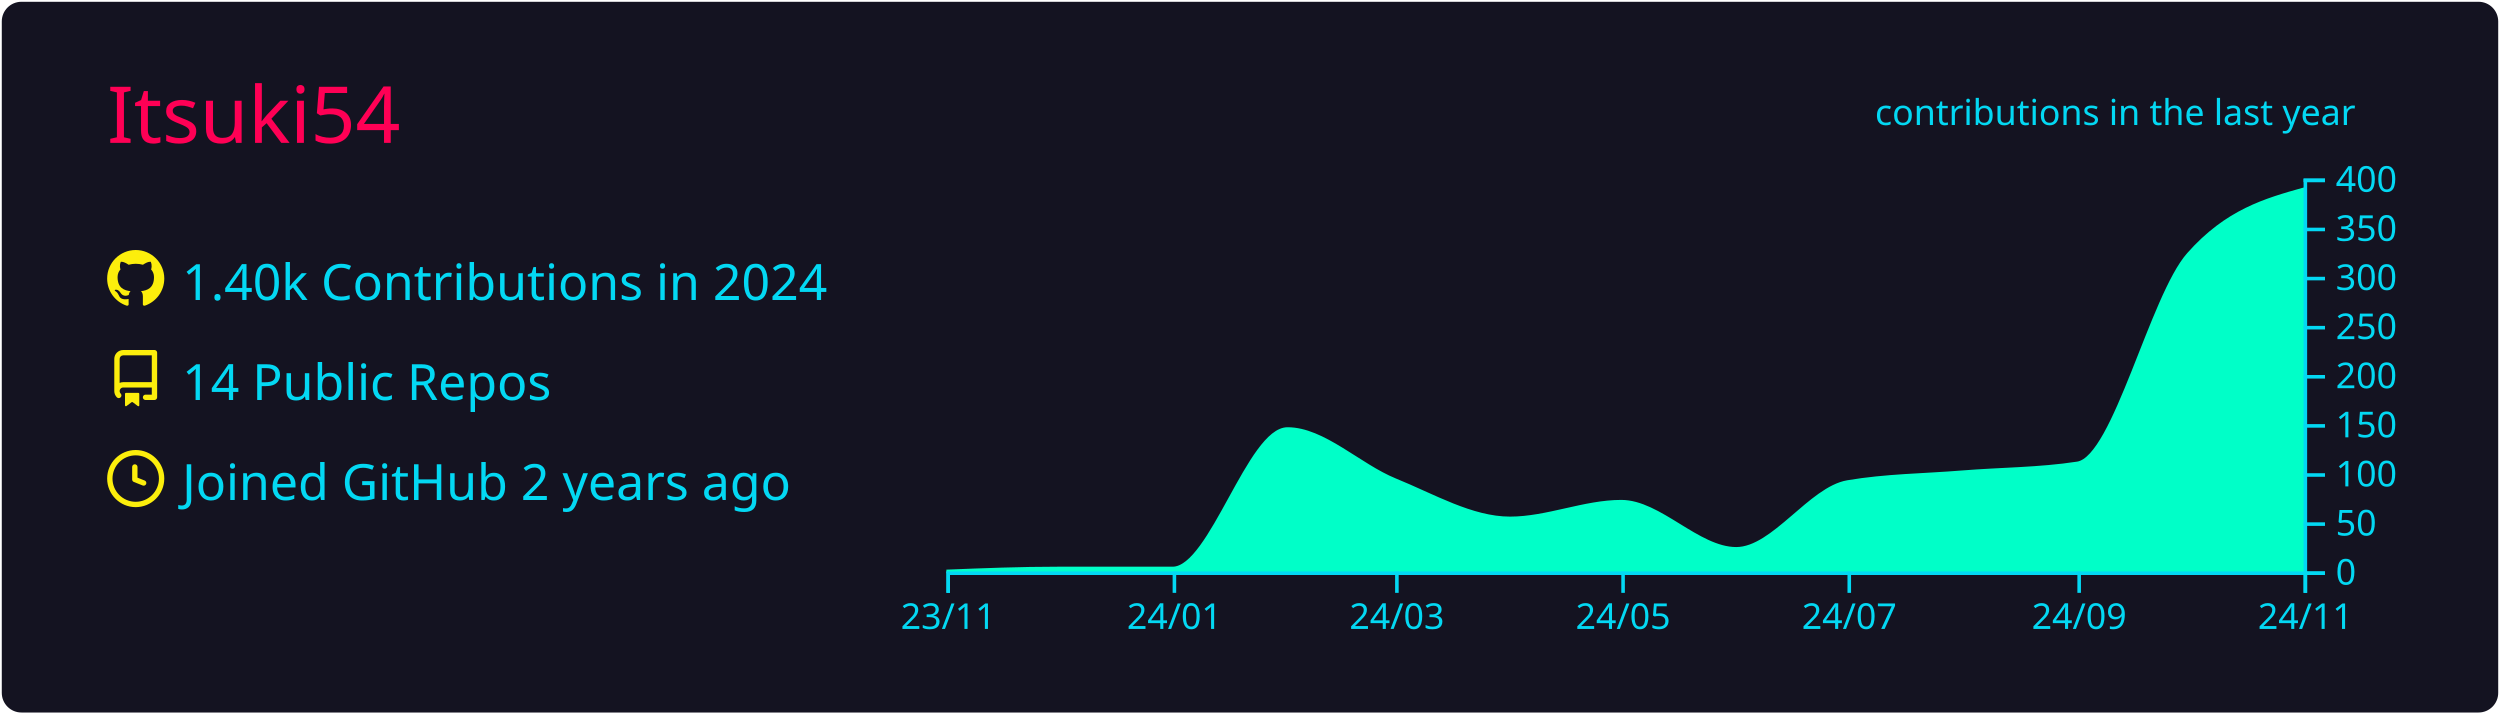
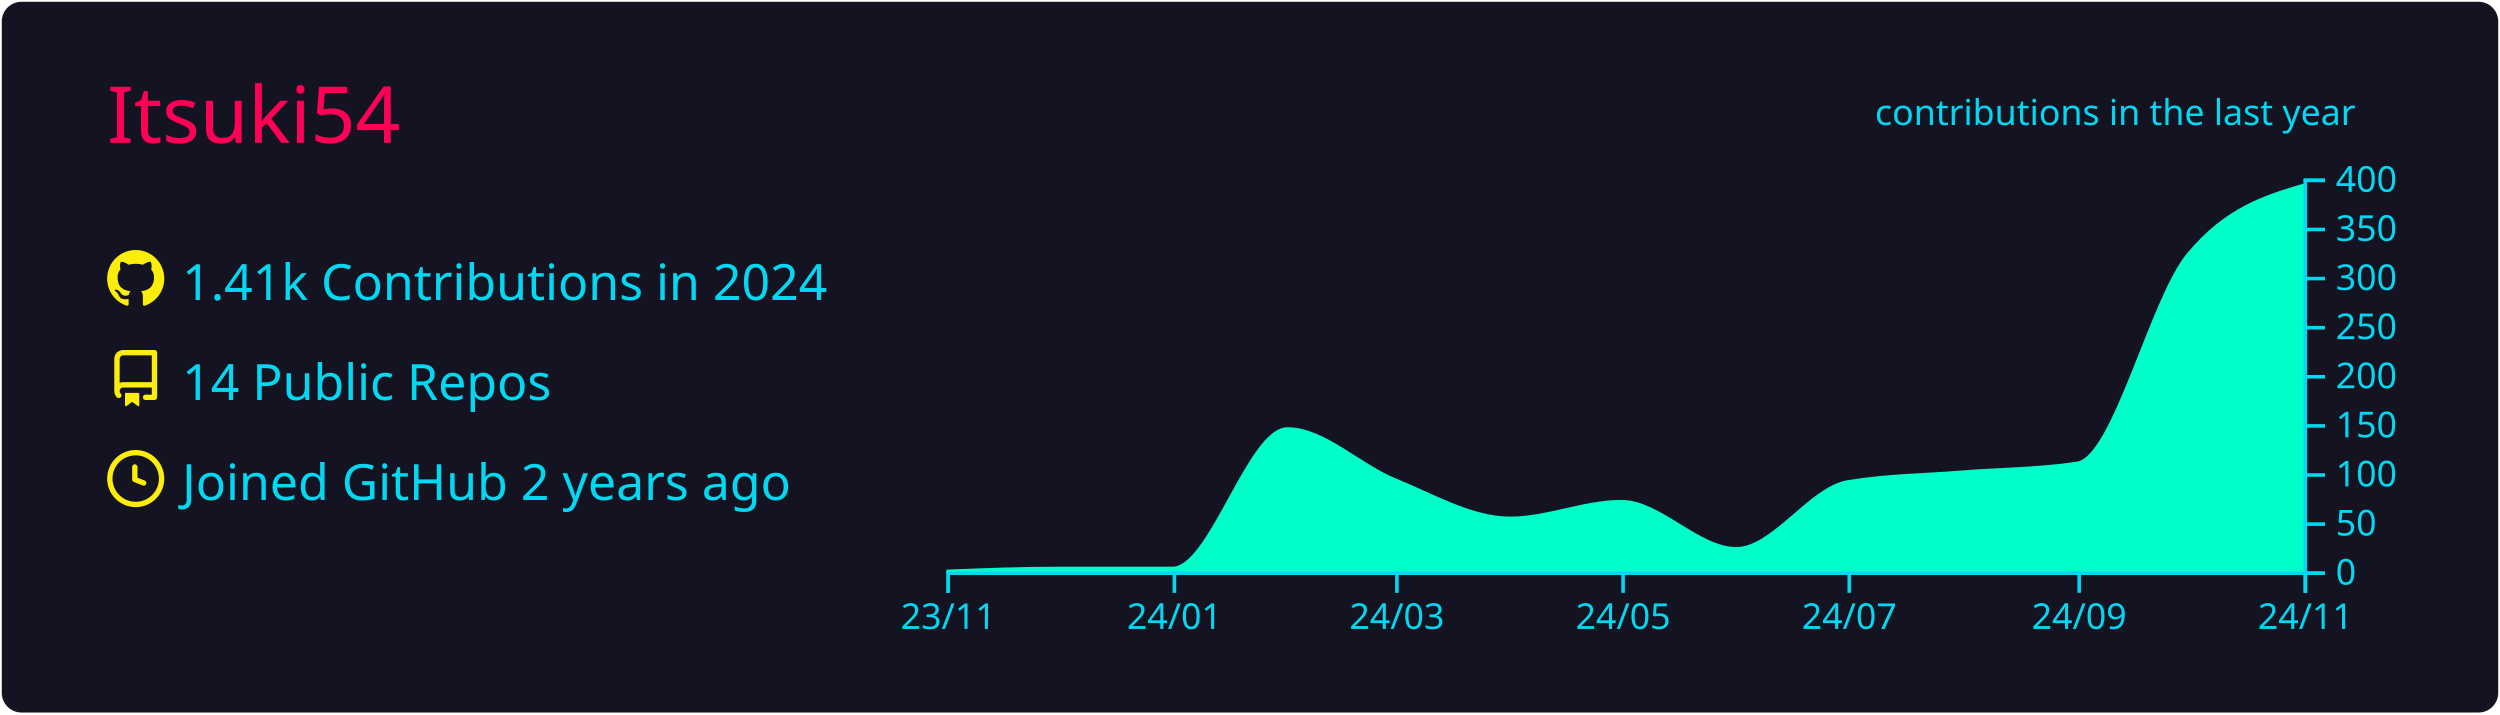
<svg xmlns="http://www.w3.org/2000/svg" width="700" height="200" viewBox="0 0 700 200">
  <style>* {
          font-family: 'Segoe UI', Ubuntu, "Helvetica Neue", Sans-Serif
        }</style>
  <rect x="1" y="1" rx="5" ry="5" height="99%" width="99.714%" stroke="#141321" stroke-width="1" fill="#141321" stroke-opacity="1" />
  <text x="30" y="40" style="font-size: 22px; fill: #ff0055;">Itsuki54</text>
  <g transform="translate(0,40)">
    <g transform="translate(30,30)">
      <g transform="translate(0,0)" width="14" height="14" fill="#fcee0c">
        <path fill-rule="evenodd" d="M8 0C3.58 0 0 3.58 0 8c0 3.54 2.29 6.53 5.47 7.59.4.07.55-.17.55-.38 0-.19-.01-.82-.01-1.49-2.01.37-2.53-.49-2.69-.94-.09-.23-.48-.94-.82-1.13-.28-.15-.68-.52-.01-.53.63-.01 1.08.58 1.23.82.72 1.21 1.87.87 2.33.66.07-.52.28-.87.51-1.07-1.78-.2-3.64-.89-3.64-3.95 0-.87.31-1.59.82-2.15-.08-.2-.36-1.02.08-2.12 0 0 .67-.21 2.2.82.64-.18 1.32-.27 2-.27.68 0 1.36.09 2 .27 1.53-1.04 2.2-.82 2.2-.82.44 1.1.16 1.92.08 2.12.51.56.82 1.27.82 2.15 0 3.07-1.87 3.75-3.65 3.95.29.25.54.73.54 1.48 0 1.07-.01 1.93-.01 2.2 0 .21.15.46.55.38A8.013 8.013 0 0016 8c0-4.42-3.58-8-8-8z" />
      </g>
      <g transform="translate(0,28)" width="14" height="14" fill="#fcee0c">
        <path fill-rule="evenodd" d="M2 2.5A2.5 2.5 0 014.5 0h8.75a.75.75 0 01.75.75v12.5a.75.75 0 01-.75.75h-2.5a.75.75 0 110-1.5h1.75v-2h-8a1 1 0 00-.714 1.7.75.75 0 01-1.072 1.05A2.495 2.495 0 012 11.5v-9zm10.5-1V9h-8c-.356 0-.694.074-1 .208V2.5a1 1 0 011-1h8zM5 12.25v3.25a.25.25 0 00.4.2l1.45-1.087a.25.25 0 01.3 0L8.6 15.7a.25.25 0 00.4-.2v-3.25a.25.25 0 00-.25-.25h-3.5a.25.25 0 00-.25.25z" />
      </g>
      <g transform="translate(0,56)" width="14" height="14" fill="#fcee0c">
        <path fill-rule="evenodd" d="M1.5 8a6.5 6.5 0 1113 0 6.5 6.5 0 01-13 0zM8 0a8 8 0 100 16A8 8 0 008 0zm.5 4.75a.75.75 0 00-1.5 0v3.5a.75.75 0 00.471.696l2.5 1a.75.75 0 00.557-1.392L8.5 7.742V4.75z" />
      </g>
-       <text x="21" y="14" style="fill: #03d8f3; font-size: 14px;">1.40k Contributions in 2024</text>
+       <text x="21" y="14" style="fill: #03d8f3; font-size: 14px;">1.41k Contributions in 2024</text>
      <text x="21" y="42" style="fill: #03d8f3; font-size: 14px;">14 Public Repos</text>
      <text x="21" y="70" style="fill: #03d8f3; font-size: 14px;">Joined GitHub 2 years ago</text>
    </g>
    <g color="#00ffc8" transform="translate(295,10)">
-       <path transform="translate(-30,0)" stroke="#00ffc8" fill="#00ffc8" opacity="1" d="M0,110C10.383,109.588,20.765,109.175,31.148,109.175C41.876,109.175,52.605,109.175,63.333,109.175C74.062,109.175,84.791,70.125,95.519,70.125C105.556,70.125,115.592,80.346,125.628,84.425C136.357,88.786,147.086,95.15,157.814,95.15C168.197,95.15,178.579,90.475,188.962,90.475C199.69,90.475,210.419,103.675,221.148,103.675C231.53,103.675,241.913,86.749,252.295,84.975C263.024,83.142,273.752,83.096,284.481,82.225C295.209,81.354,305.938,81.4,316.667,79.75C327.049,78.153,337.432,32.885,347.814,21.175C358.543,9.075,369.271,6.05,380,3.025L380,110C369.271,110,358.543,110,347.814,110C337.432,110,327.049,110,316.667,110C305.938,110,295.209,110,284.481,110C273.752,110,263.024,110,252.295,110C241.913,110,231.53,110,221.148,110C210.419,110,199.69,110,188.962,110C178.579,110,168.197,110,157.814,110C147.086,110,136.357,110,125.628,110C115.592,110,105.556,110,95.519,110C84.791,110,74.062,110,63.333,110C52.605,110,41.876,110,31.148,110C20.765,110,10.383,110,0,110Z" />
+       <path transform="translate(-30,0)" stroke="#00ffc8" fill="#00ffc8" opacity="1" d="M0,110C10.383,109.588,20.765,109.175,31.148,109.175C41.876,109.175,52.605,109.175,63.333,109.175C74.062,109.175,84.791,70.125,95.519,70.125C105.556,70.125,115.592,80.346,125.628,84.425C136.357,88.786,147.086,95.15,157.814,95.15C168.197,95.15,178.579,90.475,188.962,90.475C199.69,90.475,210.419,103.675,221.148,103.675C231.53,103.675,241.913,86.749,252.295,84.975C263.024,83.142,273.752,83.096,284.481,82.225C295.209,81.354,305.938,81.4,316.667,79.75C327.049,78.153,337.432,33.594,347.814,21.175C358.543,8.342,369.271,5.133,380,1.925L380,110C369.271,110,358.543,110,347.814,110C337.432,110,327.049,110,316.667,110C305.938,110,295.209,110,284.481,110C273.752,110,263.024,110,252.295,110C241.913,110,231.53,110,221.148,110C210.419,110,199.69,110,188.962,110C178.579,110,168.197,110,157.814,110C147.086,110,136.357,110,125.628,110C115.592,110,105.556,110,95.519,110C84.791,110,74.062,110,63.333,110C52.605,110,41.876,110,31.148,110C20.765,110,10.383,110,0,110Z" />
      <g color="#03d8f3" transform="translate(-30,110)" fill="none" font-size="10" font-family="sans-serif" text-anchor="middle">
        <path class="domain" stroke="currentColor" d="M0.5,6V0.5H380.5V6" />
        <g class="tick" opacity="1" transform="translate(0.5,0)">
          <line stroke="currentColor" y2="6" />
          <text fill="currentColor" y="9" dy="0.71em">23/11</text>
        </g>
        <g class="tick" opacity="1" transform="translate(63.83333,0)">
          <line stroke="currentColor" y2="6" />
          <text fill="currentColor" y="9" dy="0.71em">24/01</text>
        </g>
        <g class="tick" opacity="1" transform="translate(126.1284,0)">
          <line stroke="currentColor" y2="6" />
          <text fill="currentColor" y="9" dy="0.71em">24/03</text>
        </g>
        <g class="tick" opacity="1" transform="translate(189.4617,0)">
          <line stroke="currentColor" y2="6" />
          <text fill="currentColor" y="9" dy="0.71em">24/05</text>
        </g>
        <g class="tick" opacity="1" transform="translate(252.7951,0)">
          <line stroke="currentColor" y2="6" />
          <text fill="currentColor" y="9" dy="0.71em">24/07</text>
        </g>
        <g class="tick" opacity="1" transform="translate(317.1667,0)">
          <line stroke="currentColor" y2="6" />
          <text fill="currentColor" y="9" dy="0.71em">24/09</text>
        </g>
        <g class="tick" opacity="1" transform="translate(380.5,0)">
          <line stroke="currentColor" y2="6" />
          <text fill="currentColor" y="9" dy="0.71em">24/11</text>
        </g>
      </g>
      <g color="#03d8f3" transform="translate(350,0)" fill="none" font-size="10" font-family="sans-serif" text-anchor="start">
        <path class="domain" stroke="currentColor" d="M6,110.5H0.5V0.5H6" />
        <g class="tick" opacity="1" transform="translate(0,110.5)">
          <line stroke="currentColor" x2="6" />
          <text fill="currentColor" x="9" dy="0.32em">0</text>
        </g>
        <g class="tick" opacity="1" transform="translate(0,96.75)">
          <line stroke="currentColor" x2="6" />
          <text fill="currentColor" x="9" dy="0.32em">50</text>
        </g>
        <g class="tick" opacity="1" transform="translate(0,83)">
          <line stroke="currentColor" x2="6" />
          <text fill="currentColor" x="9" dy="0.32em">100</text>
        </g>
        <g class="tick" opacity="1" transform="translate(0,69.25)">
          <line stroke="currentColor" x2="6" />
          <text fill="currentColor" x="9" dy="0.32em">150</text>
        </g>
        <g class="tick" opacity="1" transform="translate(0,55.5)">
          <line stroke="currentColor" x2="6" />
          <text fill="currentColor" x="9" dy="0.32em">200</text>
        </g>
        <g class="tick" opacity="1" transform="translate(0,41.75)">
          <line stroke="currentColor" x2="6" />
          <text fill="currentColor" x="9" dy="0.32em">250</text>
        </g>
        <g class="tick" opacity="1" transform="translate(0,28)">
          <line stroke="currentColor" x2="6" />
          <text fill="currentColor" x="9" dy="0.32em">300</text>
        </g>
        <g class="tick" opacity="1" transform="translate(0,14.25)">
          <line stroke="currentColor" x2="6" />
          <text fill="currentColor" x="9" dy="0.32em">350</text>
        </g>
        <g class="tick" opacity="1" transform="translate(0,0.5)">
          <line stroke="currentColor" x2="6" />
          <text fill="currentColor" x="9" dy="0.32em">400</text>
        </g>
      </g>
      <g>
        <text y="-15" x="230" style="fill: #03d8f3; font-size: 10px;">contributions in the last year</text>
      </g>
    </g>
  </g>
</svg>
